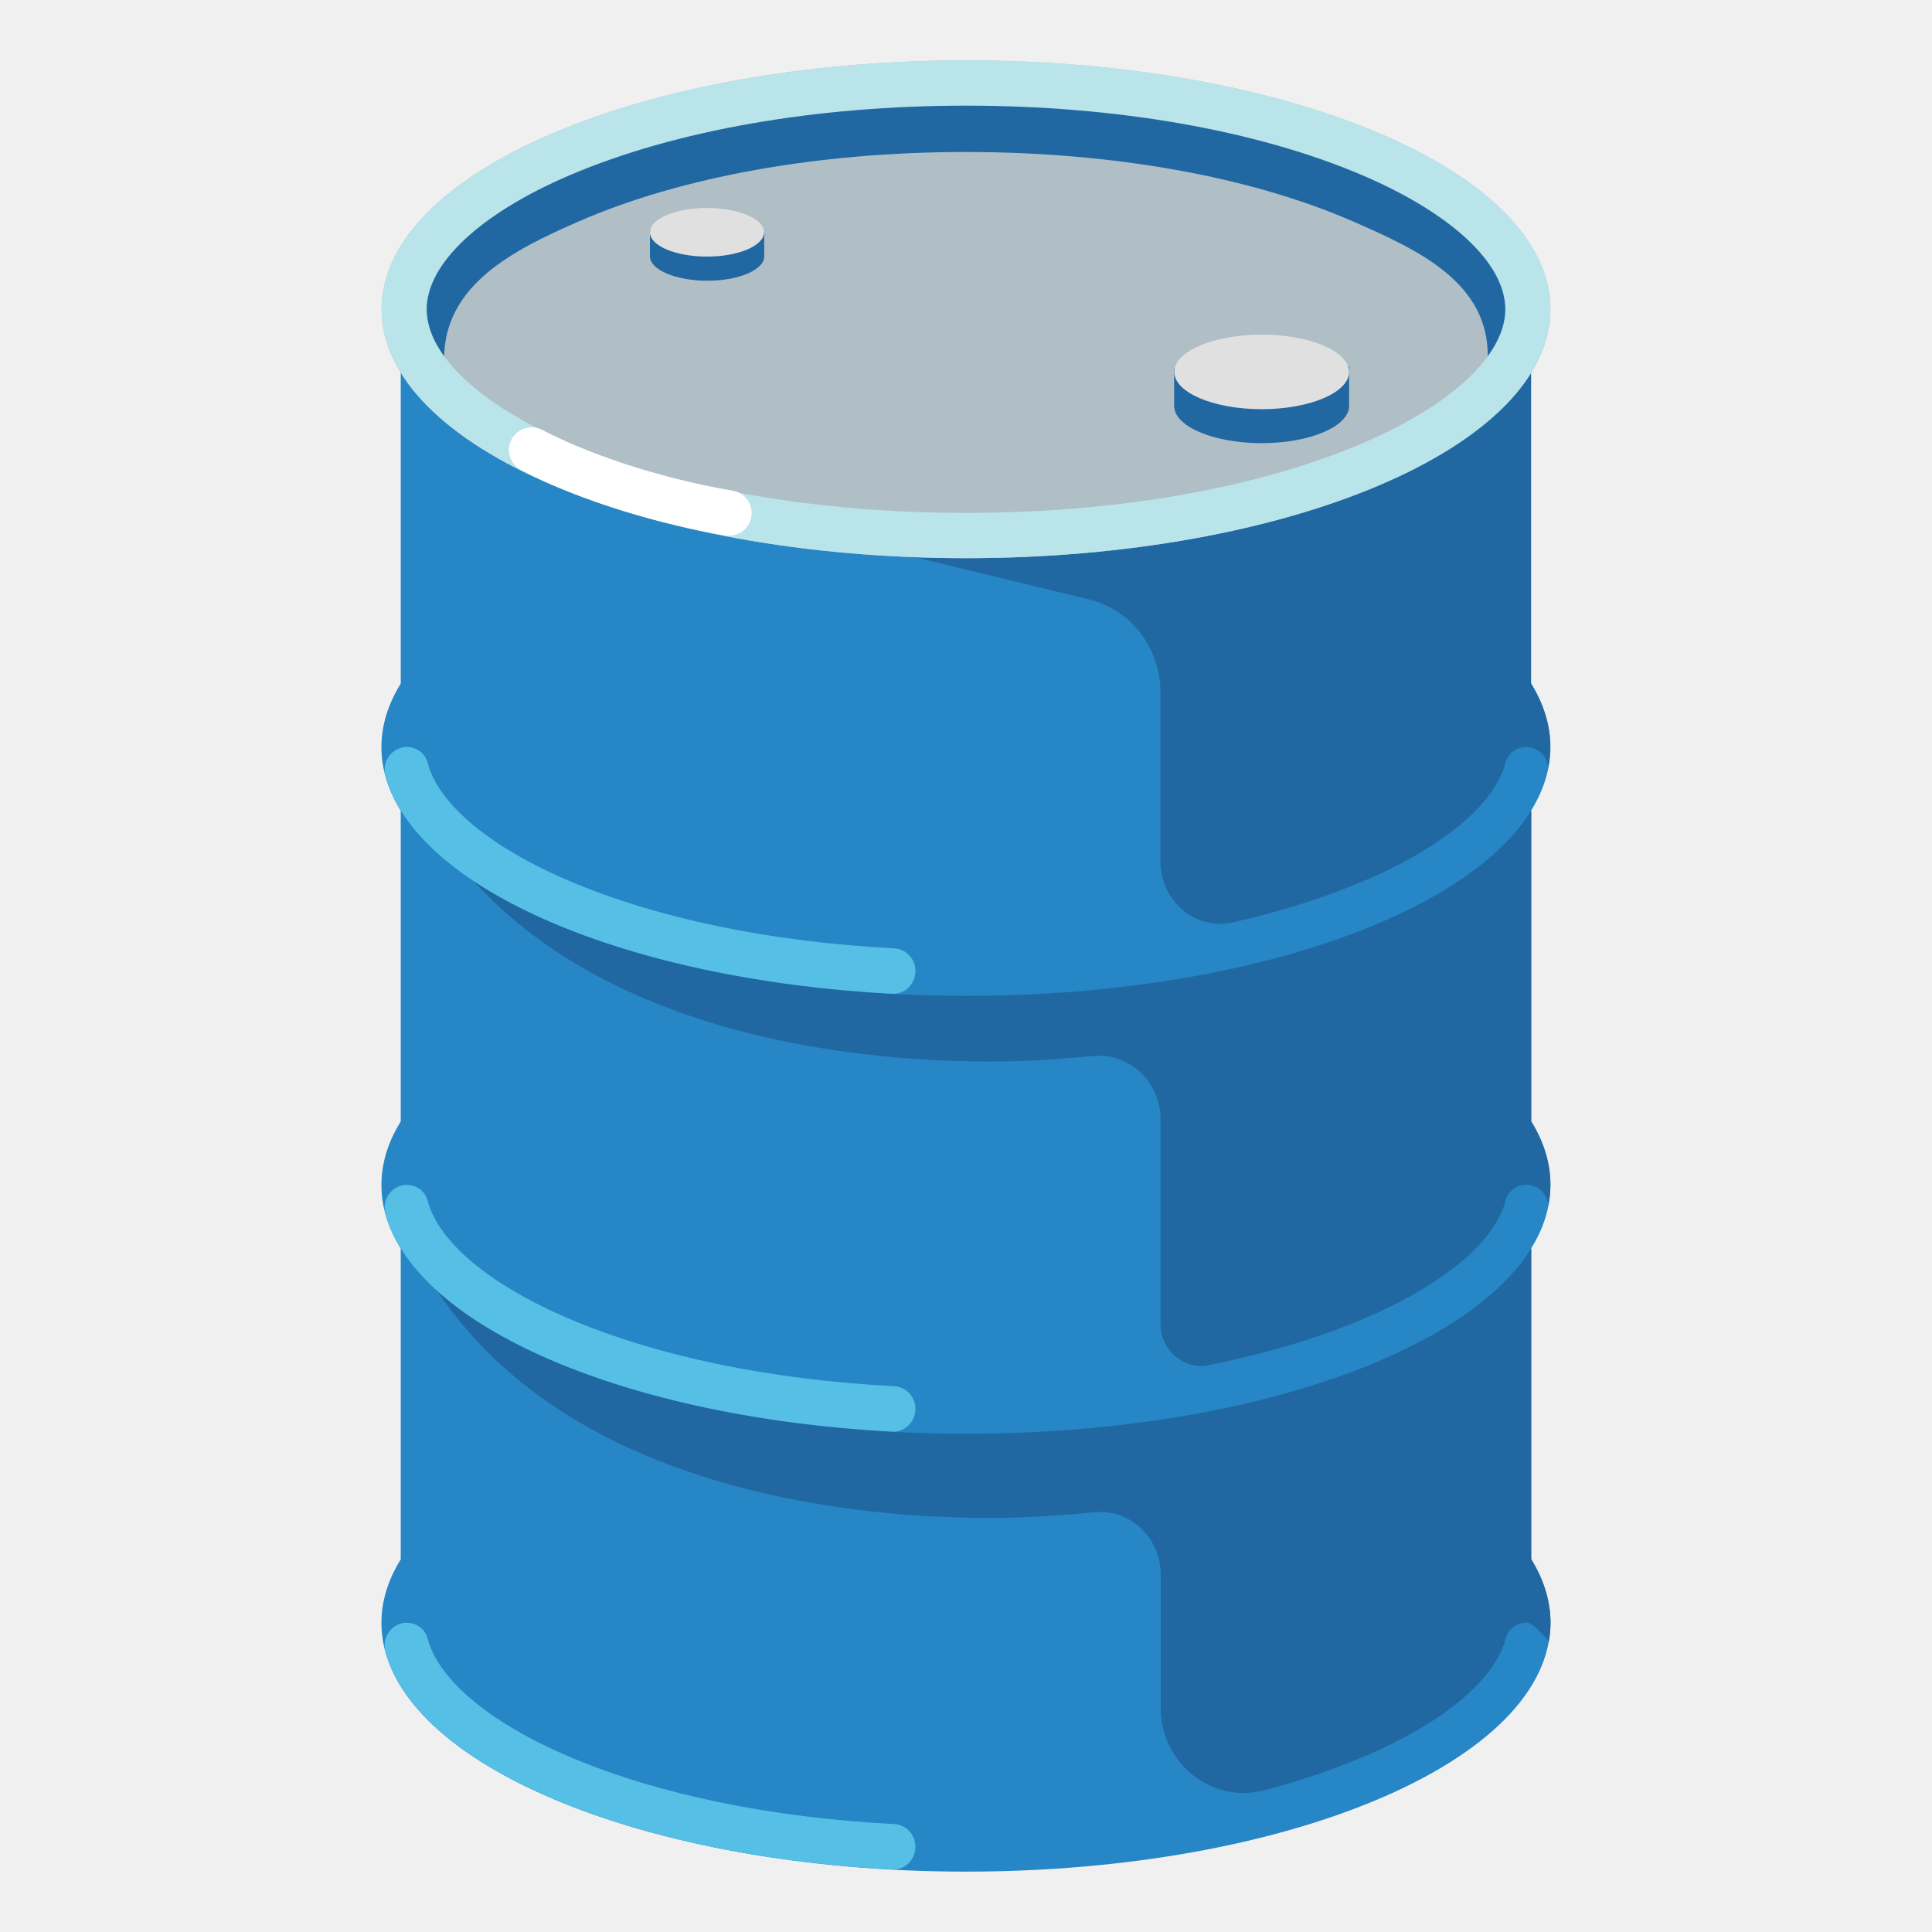
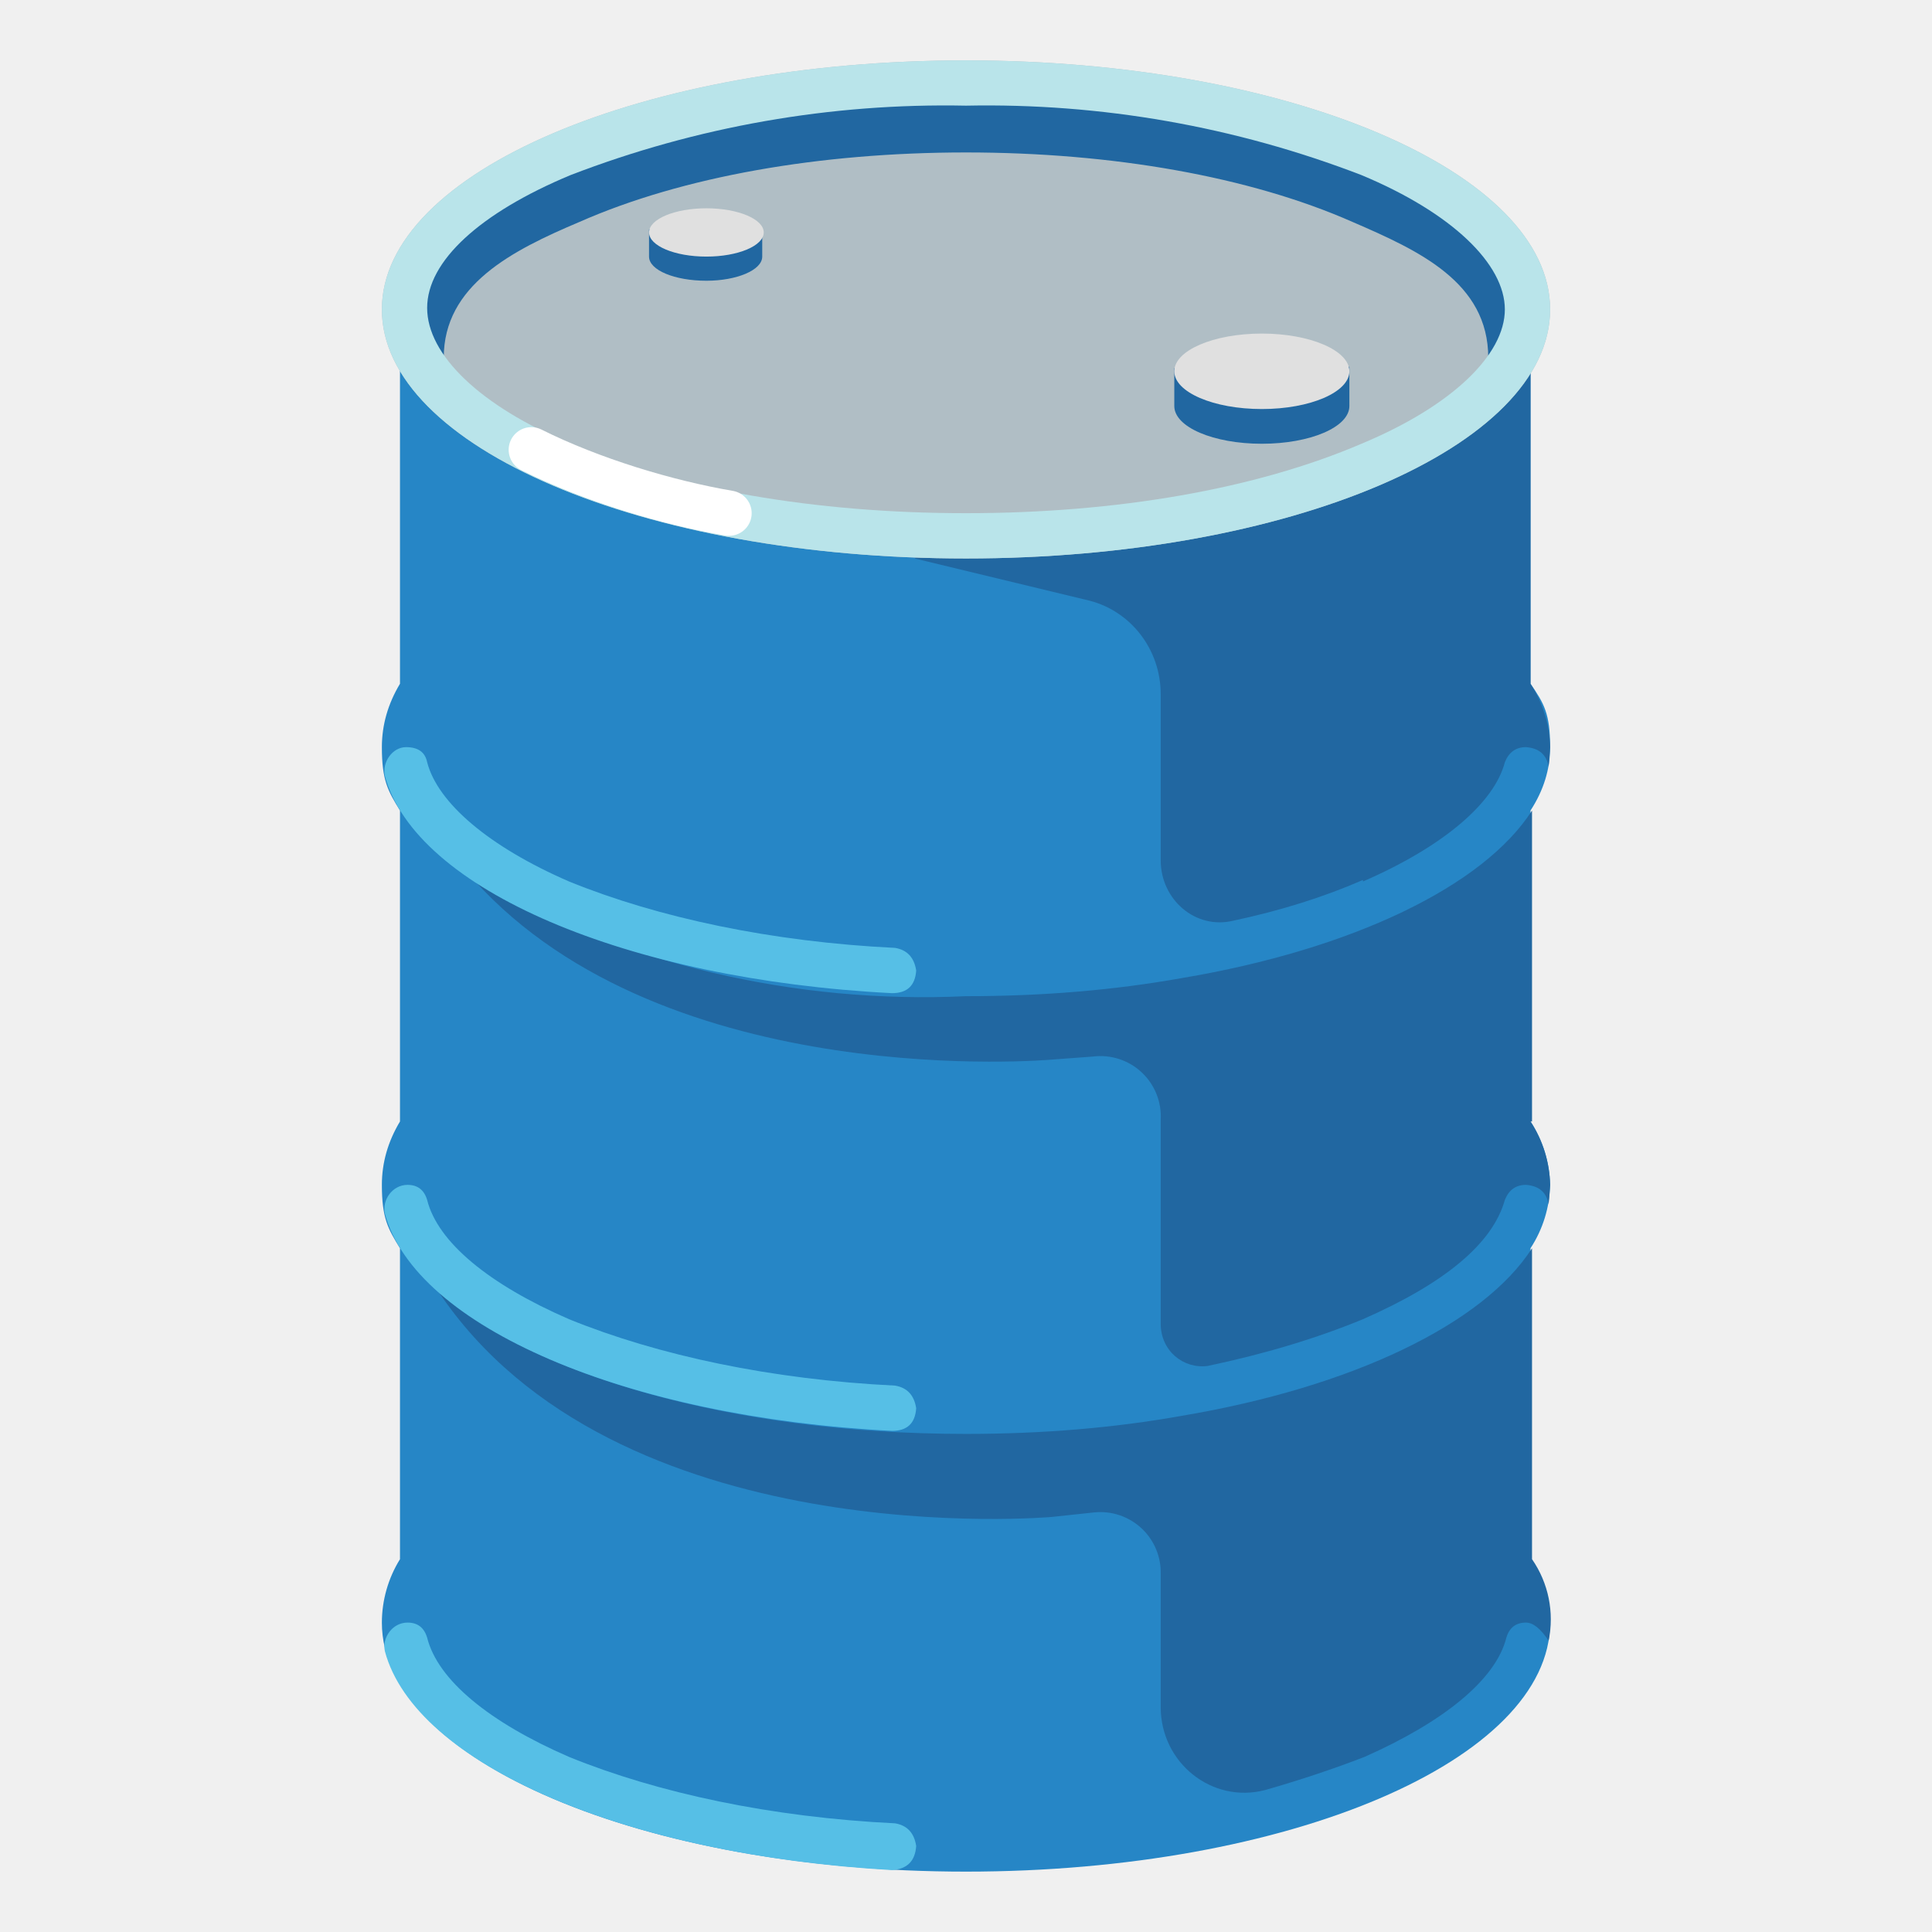
- <svg xmlns="http://www.w3.org/2000/svg" width="1em" height="1em" viewBox="0 0 128 128">
-   <path fill="#2686c6" d="M102.72 78.5c0-1.45-.45-2.86-1.28-4.21V53.7c.83-1.34 1.28-2.75 1.28-4.21s-.45-2.86-1.28-4.21V20.52H26.55v24.77c-.83 1.34-1.28 2.75-1.28 4.21s.45 2.86 1.28 4.21V74.3c-.83 1.34-1.28 2.75-1.28 4.21s.45 2.86 1.28 4.21v20.59c-.83 1.34-1.28 2.75-1.28 4.21C25.28 116.62 42.61 124 64 124s38.72-7.38 38.72-16.49c0-1.45-.45-2.86-1.28-4.21V82.71c.84-1.34 1.28-2.75 1.28-4.21" />
+ <svg viewBox="0 0 128 128">
+   <path fill="#2686c6" d="M102.7 78.5a8 8 0 0 0-1.3-4.2V53.7q1.3-2 1.3-4.2c0-2.2-.4-2.9-1.3-4.2V20.5H26.5v24.8q-1.2 2-1.2 4.2c0 2.2.4 2.9 1.2 4.2v20.6q-1.2 2-1.2 4.2c0 2.2.4 2.9 1.2 4.2v20.6a8 8 0 0 0-1.2 4.2c0 9.1 17.3 16.5 38.7 16.5s38.7-7.4 38.7-16.5a8 8 0 0 0-1.3-4.2V82.7a8 8 0 0 0 1.3-4.2" />
  <g fill="#2167a1">
-     <path d="M90.34 58.37c5.29-2.25 8.7-5.12 9.4-7.84.16-.63.75-1.04 1.38-1.04.77 0 1.38.62 1.45 1.35.09-.45.14-.9.14-1.35 0-1.45-.45-2.86-1.28-4.21V20.52H85.01l-24.37 16.4 11.54 2.8c2.75.67 4.7 3.21 4.7 6.14v11.21c0 2.62 2.33 4.6 4.8 4.04 3.16-.72 6.08-1.64 8.66-2.74" />
-     <path d="M101.45 74.3V53.7c-3.14 5.08-11.82 9.2-23.12 11.12-.02 0-.05.01-.07.01-4.41.74-9.22 1.15-14.25 1.15-13.73 0-25.79-3.05-32.66-7.64 12.85 14.2 38.33 11.84 38.33 11.84.93-.06 1.84-.13 2.74-.22 2.4-.23 4.47 1.72 4.47 4.21v13.55c0 1.73 1.52 3.05 3.16 2.73 3.78-.76 7.27-1.79 10.3-3.08 5.29-2.25 8.7-5.12 9.4-7.84.16-.63.75-1.04 1.38-1.04.77 0 1.38.62 1.45 1.35.09-.45.14-.9.14-1.35 0-1.44-.44-2.85-1.27-4.19" />
-     <path d="M101.45 103.3V82.71c-3.14 5.08-11.82 9.2-23.12 11.12-.02 0-.05.01-.07.01-4.41.74-9.22 1.15-14.25 1.15-15.49 0-28.85-3.87-35.04-9.47 11.73 17.58 40.71 14.9 40.71 14.9.96-.06 1.9-.14 2.83-.23 2.36-.23 4.39 1.68 4.39 4.13v8.81c0 3.7 3.38 6.39 6.86 5.48 2.37-.63 4.59-1.37 6.6-2.23 5.29-2.25 8.7-5.12 9.4-7.84.16-.63.75-1.04 1.38-1.04.31 0 .87.52 1.48 1.24.07-.41.11-.83.11-1.24-.01-1.44-.45-2.85-1.28-4.2" />
+     <path d="M90.3 58.4c5.3-2.3 8.7-5.2 9.4-7.9q.4-1 1.4-1 1.3.1 1.5 1.3l.1-1.3a8 8 0 0 0-1.3-4.2V20.5H85L60.6 37l11.6 2.8c2.7.7 4.7 3.2 4.7 6.2v11c0 2.6 2.3 4.6 4.8 4q4.7-1 8.6-2.7" />
+     <path d="M101.5 74.3V53.7c-3.2 5-11.9 9.2-23.2 11.1Q71.6 66 64 66a61 61 0 0 1-32.6-7.7c12.8 14.2 38.3 11.9 38.3 11.9l2.7-.2a4 4 0 0 1 4.5 4.2v13.5c0 1.8 1.5 3 3.1 2.8q5.7-1.2 10.3-3.1 8.2-3.6 9.4-7.9.4-1 1.4-1 1.3.1 1.5 1.3l.1-1.3a8 8 0 0 0-1.3-4.2" />
+     <path d="M101.5 103.3V82.7c-3.2 5-11.9 9.2-23.2 11.1Q71.6 95 64 95c-15.5 0-28.8-3.9-35-9.5 11.7 17.6 40.7 15 40.7 15l2.8-.3a4 4 0 0 1 4.4 4.1v8.8c0 3.7 3.4 6.4 6.9 5.5q3.5-1 6.6-2.2c5.2-2.3 8.7-5.1 9.4-7.9q.3-1 1.3-1 .7 0 1.5 1.2a7 7 0 0 0-1.1-5.4" />
  </g>
-   <ellipse cx="64" cy="20.49" fill="#b0bec5" rx="38.72" ry="16.49" />
-   <path fill="#56bfe6" d="M37.73 58.37c-5.29-2.25-8.7-5.12-9.4-7.84-.16-.63-.75-1.04-1.38-1.04-.95 0-1.67.93-1.42 1.88 2.01 7.54 15.96 13.53 33.59 14.47.83.04 1.53-.65 1.53-1.51 0-.8-.61-1.45-1.39-1.5-8.17-.42-15.68-1.97-21.53-4.46m0 29.01c-5.29-2.25-8.7-5.12-9.4-7.84-.16-.63-.75-1.04-1.38-1.04-.95 0-1.67.93-1.42 1.88 2.01 7.54 15.96 13.53 33.59 14.47.83.04 1.53-.65 1.53-1.51 0-.8-.61-1.45-1.39-1.5-8.17-.42-15.68-1.97-21.53-4.46m0 29.01c-5.29-2.25-8.7-5.12-9.4-7.84-.16-.63-.75-1.04-1.38-1.04-.95 0-1.67.93-1.42 1.88 2.01 7.54 15.96 13.53 33.59 14.47.83.04 1.53-.65 1.53-1.51 0-.8-.61-1.45-1.39-1.5-8.17-.42-15.68-1.97-21.53-4.46" />
-   <path fill="#2167a1" d="M29.42 23.73c.05-4.85 4.52-7.14 8.92-9.06 6.81-2.97 15.92-4.6 25.65-4.6s18.85 1.63 25.65 4.6c4.4 1.92 9.02 4.07 8.93 9.06l2.86-2.44C99.35 11.19 83.13 5.35 64 5.35s-35.93 5.69-37.45 15.94z" />
-   <path fill="#b9e4ea" d="M64 7c9.95 0 19.26 1.63 26.21 4.59 5.96 2.54 9.52 5.86 9.52 8.9 0 3.03-3.56 6.36-9.52 8.9-6.95 2.96-16.26 4.59-26.21 4.59s-19.26-1.63-26.21-4.59c-5.96-2.54-9.52-5.86-9.52-8.9 0-3.03 3.56-6.36 9.52-8.9C44.74 8.63 54.05 7 64 7m0-3c-21.39 0-38.72 7.38-38.72 16.49S42.62 36.98 64 36.98s38.72-7.38 38.72-16.49S85.39 4 64 4" />
-   <path fill="#2167a1" d="M77.79 26.89v-2.47l11.59-.13v2.6c0 1.36-2.59 2.47-5.79 2.47s-5.8-1.11-5.8-2.47m-34.73-9.91v-1.74c.56-.14 6.88.16 7.57.16v1.59c0 .89-1.69 1.61-3.78 1.61-2.1-.01-3.79-.73-3.79-1.62" />
-   <ellipse cx="83.59" cy="24.64" fill="#e0e0e0" rx="5.79" ry="2.47" />
-   <ellipse cx="46.84" cy="15.39" fill="#e0e0e0" rx="3.78" ry="1.61" />
-   <path fill="none" stroke="#fff" stroke-linecap="round" stroke-miterlimit="10" stroke-width="3" d="M35.22 29.81c3.99 2.06 8.92 3.47 13.08 4.18" />
+   <ellipse cx="64" cy="20.5" fill="#b0bec5" rx="38.7" ry="16.5" />
+   <path fill="#56bfe6" d="M37.7 58.4c-5.3-2.3-8.7-5.2-9.4-7.9q-.2-1-1.4-1c-.9 0-1.6 1-1.4 1.9 2 7.5 16 13.5 33.6 14.4q1.5 0 1.6-1.5-.2-1.3-1.4-1.5c-8.2-.4-15.7-2-21.6-4.4m0 29c-5.3-2.3-8.7-5.1-9.4-7.9q-.3-1-1.3-1c-1 0-1.7 1-1.5 1.9 2 7.5 16 13.5 33.6 14.4q1.5 0 1.6-1.5-.2-1.3-1.4-1.5c-8.2-.4-15.7-2-21.6-4.4m0 29c-5.3-2.3-8.7-5.1-9.4-7.9q-.3-1-1.3-1c-1 0-1.7 1-1.5 1.9 2 7.5 16 13.5 33.6 14.5q1.5-.1 1.6-1.6-.2-1.3-1.4-1.5c-8.2-.4-15.7-2-21.6-4.4" />
+   <path fill="#2167a1" d="M29.4 23.7c0-4.8 4.5-7.1 9-9 6.8-3 15.9-4.6 25.6-4.6s18.8 1.6 25.6 4.6c4.4 1.9 9 4 9 9l2.8-2.4c-2-10.1-18.3-16-37.4-16s-36 5.7-37.4 16z" />
+   <path fill="#b9e4ea" d="M64 7a69 69 0 0 1 26.2 4.6c6 2.5 9.5 5.9 9.5 8.9s-3.5 6.4-9.5 8.9C83.2 32.4 74 34 64 34s-19.3-1.6-26.2-4.6c-6-2.5-9.5-5.9-9.5-9s3.5-6.3 9.5-8.8A69 69 0 0 1 64 7m0-3c-21.4 0-38.7 7.4-38.7 16.5S42.6 37 64 37s38.7-7.4 38.7-16.5S85.4 4 64 4" />
+   <path fill="#2167a1" d="M77.8 26.9v-2.5l11.6-.1v2.6c0 1.4-2.6 2.5-5.8 2.5s-5.8-1.1-5.8-2.5M43 16.9v-1.7c.5-.1 6.8.2 7.5.2V17c0 .9-1.7 1.6-3.7 1.6-2.1 0-3.8-.7-3.8-1.6" />
+   <ellipse cx="83.6" cy="24.6" fill="#e0e0e0" rx="5.8" ry="2.5" />
+   <ellipse cx="46.8" cy="15.4" fill="#e0e0e0" rx="3.8" ry="1.6" />
+   <path fill="none" stroke="#fff" stroke-linecap="round" stroke-miterlimit="10" stroke-width="3" d="M35.2 29.8c4 2 9 3.5 13.1 4.2" />
</svg>
